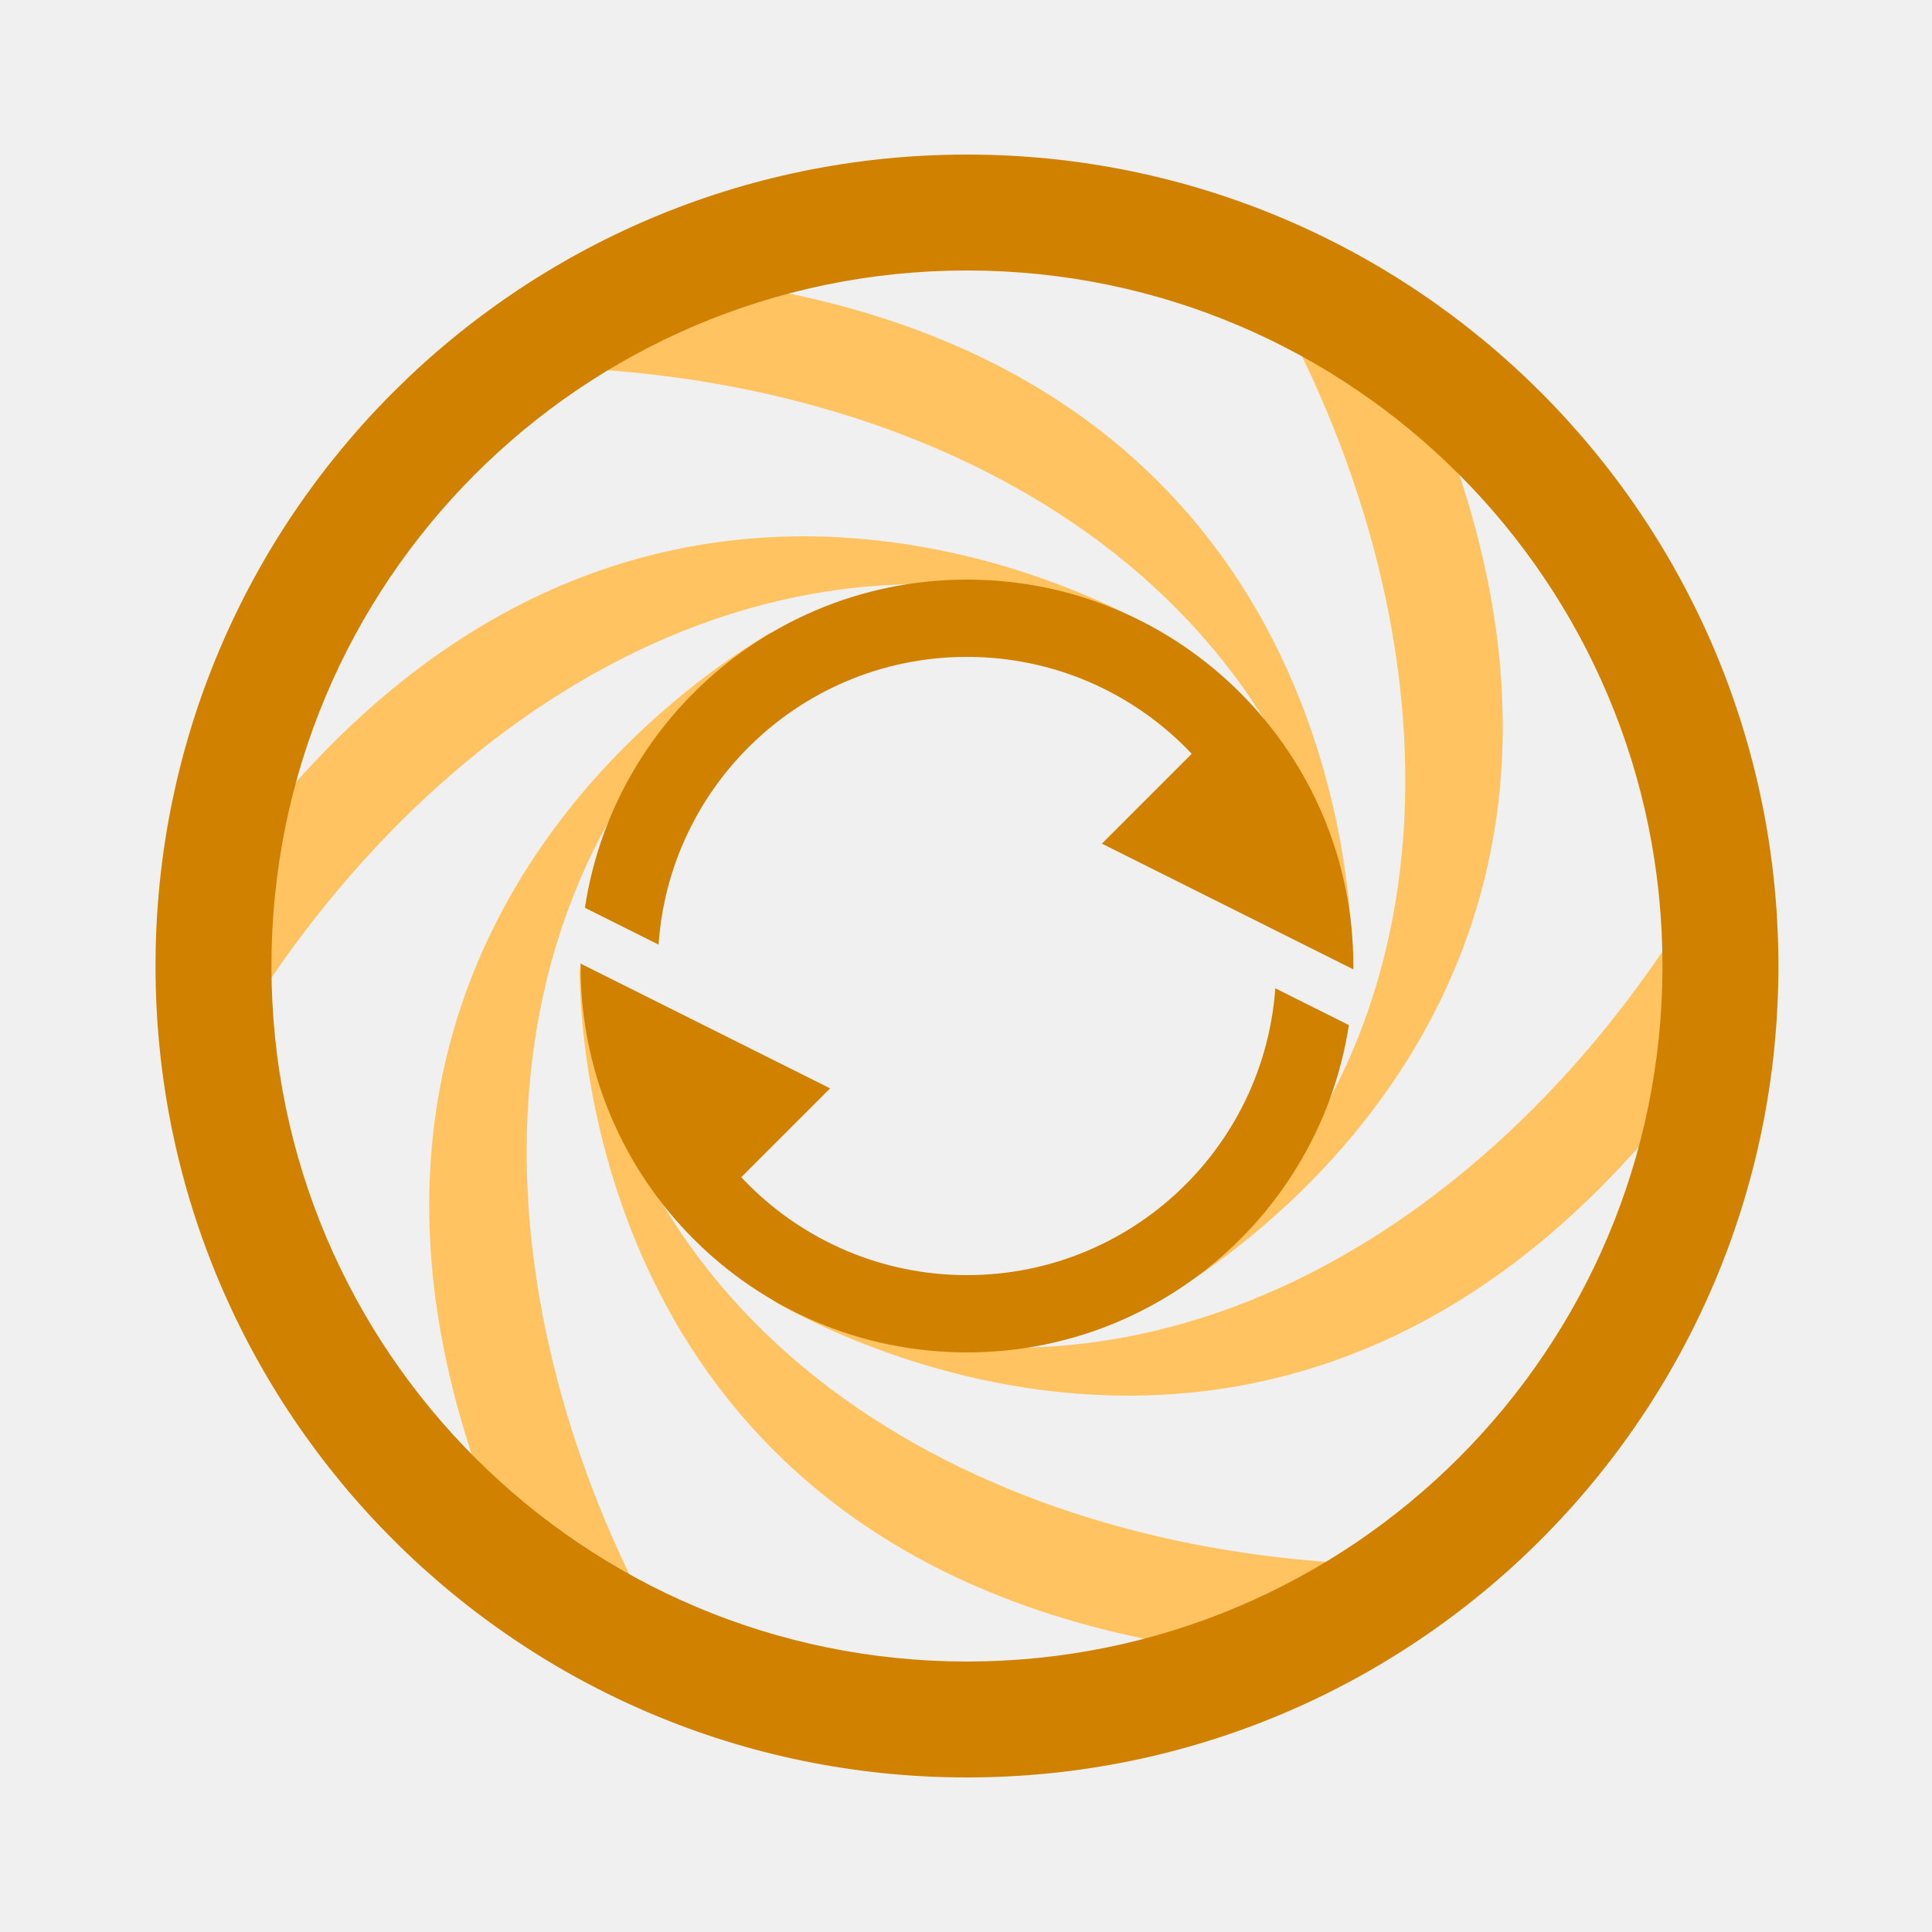
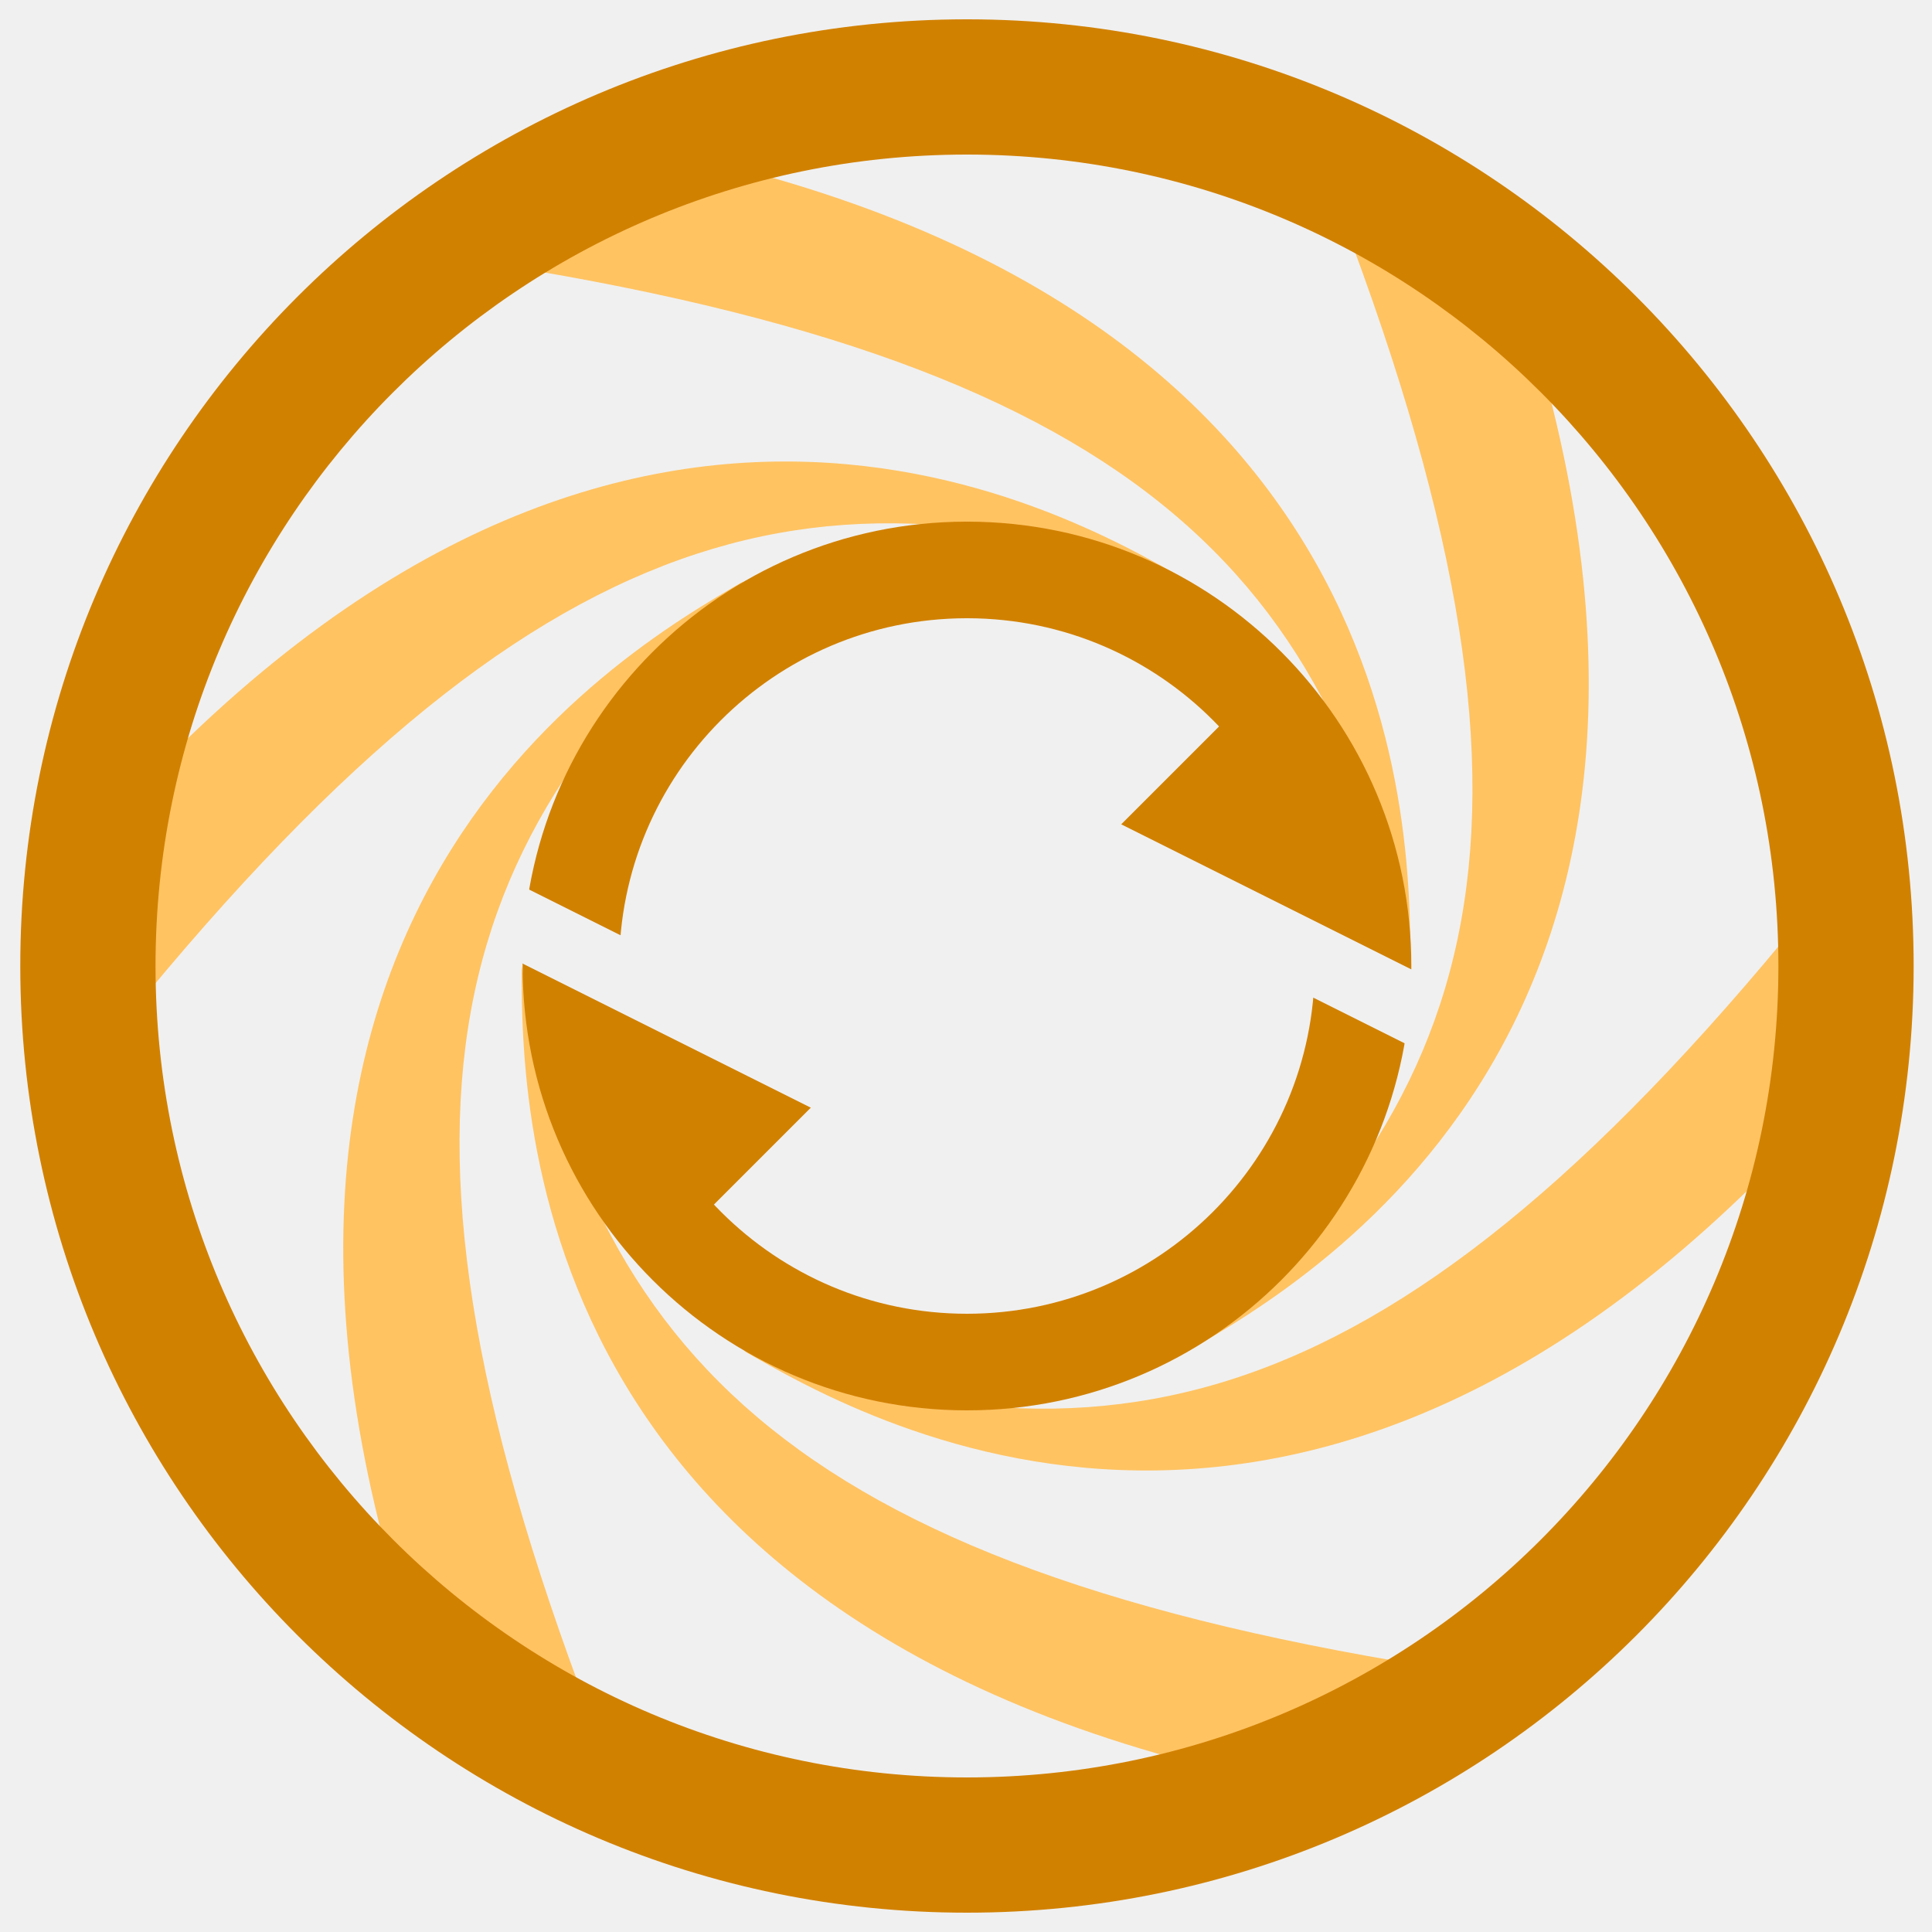
<svg xmlns="http://www.w3.org/2000/svg" xmlns:xlink="http://www.w3.org/1999/xlink" id="" width="1000" height="1000" viewBox="0 0 1000 1000">
  <style>
        #background {
            fill: none;
            fill: #ffffff;
        }
        .std-fill {
            /* stroke: black; */
            fill: #d18100;
        }
        .twist {
            fill: #ffc362;
        }
    </style>
  <mask id="arrow-mask">
    <rect fill="white" width="100%" height="100%" />
-     <path id="single-arrow-mask" fill="black" d="M703 503 l -150 -75 l0 30 l150 75 z" />
+     <path id="single-arrow-mask" fill="black" d="M733 503 l -200 -100 l0 40 l200 100 z" />
    <use href="#single-arrow-mask" transform="rotate(180, 500, 500)" />
  </mask>
-   <a mask="url(#arrow-mask)" href="https://github.com/TendrilApps">
-     <path id="pattern-seed" class="twist" d="M700 500 c0 -40 -10 -350 -400 -360 l-30 50 c 200 0 400 100 430 310" />
+   <a href="https://github.com/TendrilApps">
+     <path id="pattern-seed" class="twist" d="M730 500 c0 -75 0 -360 -430 -430 L210 130 C 580 180 690 290 730 500 z" />
    <use xlink:href="#pattern-seed" transform="rotate( 60, 500, 500)" />
    <use xlink:href="#pattern-seed" transform="rotate(120, 500, 500)" />
    <use xlink:href="#pattern-seed" transform="rotate(180, 500, 500)" />
    <use xlink:href="#pattern-seed" transform="rotate(240, 500, 500)" />
    <use xlink:href="#pattern-seed" transform="rotate(300, 500, 500)" />
-     <path id="outer-ring" class="std-fill" d="M 500, 500 m 0, -420 a 420, 420, 0, 1, 0, 1, 0 Z m 1 60 a 360, 360, 0, 1, 1, -1, 0 Z" />
-     <path id="inner-ring" class="std-fill" d="M 500, 500 m 0, -200 a 200, 200, 0, 1, 0, 1, 0 Z m 1 40 a 160, 160, 0, 1, 1, -1, 0 Z" />
-     <path id="arrow-head" class="std-fill" d="M700 502 l-130 -65 l60 -60 z" />
-     <use xlink:href="#arrow-head" transform="rotate(180, 500, 500)" />
+     <path id="outer-ring" class="std-fill" d="M 500, 500 m 0, -490 a 490, 490, 0, 1, 0, 1, 0 Z m 1 70 a 420, 420, 0, 1, 1, -1, 0 Z" />
+     <g mask="url(#arrow-mask)">
+       <path id="inner-ring" class="std-fill" d="M 500, 500 m 0, -230 a 230, 230, 0, 1, 0, 1, 0 Z m 1 50 a 180, 180, 0, 1, 1, -1, 0 Z" />
+       <path id="arrow-head" class="std-fill" d="M730 502 l-150 -75 l60 -60 z" />
+       <use xlink:href="#arrow-head" transform="rotate(180, 500, 500)" />
+     </g>
  </a>
</svg>
